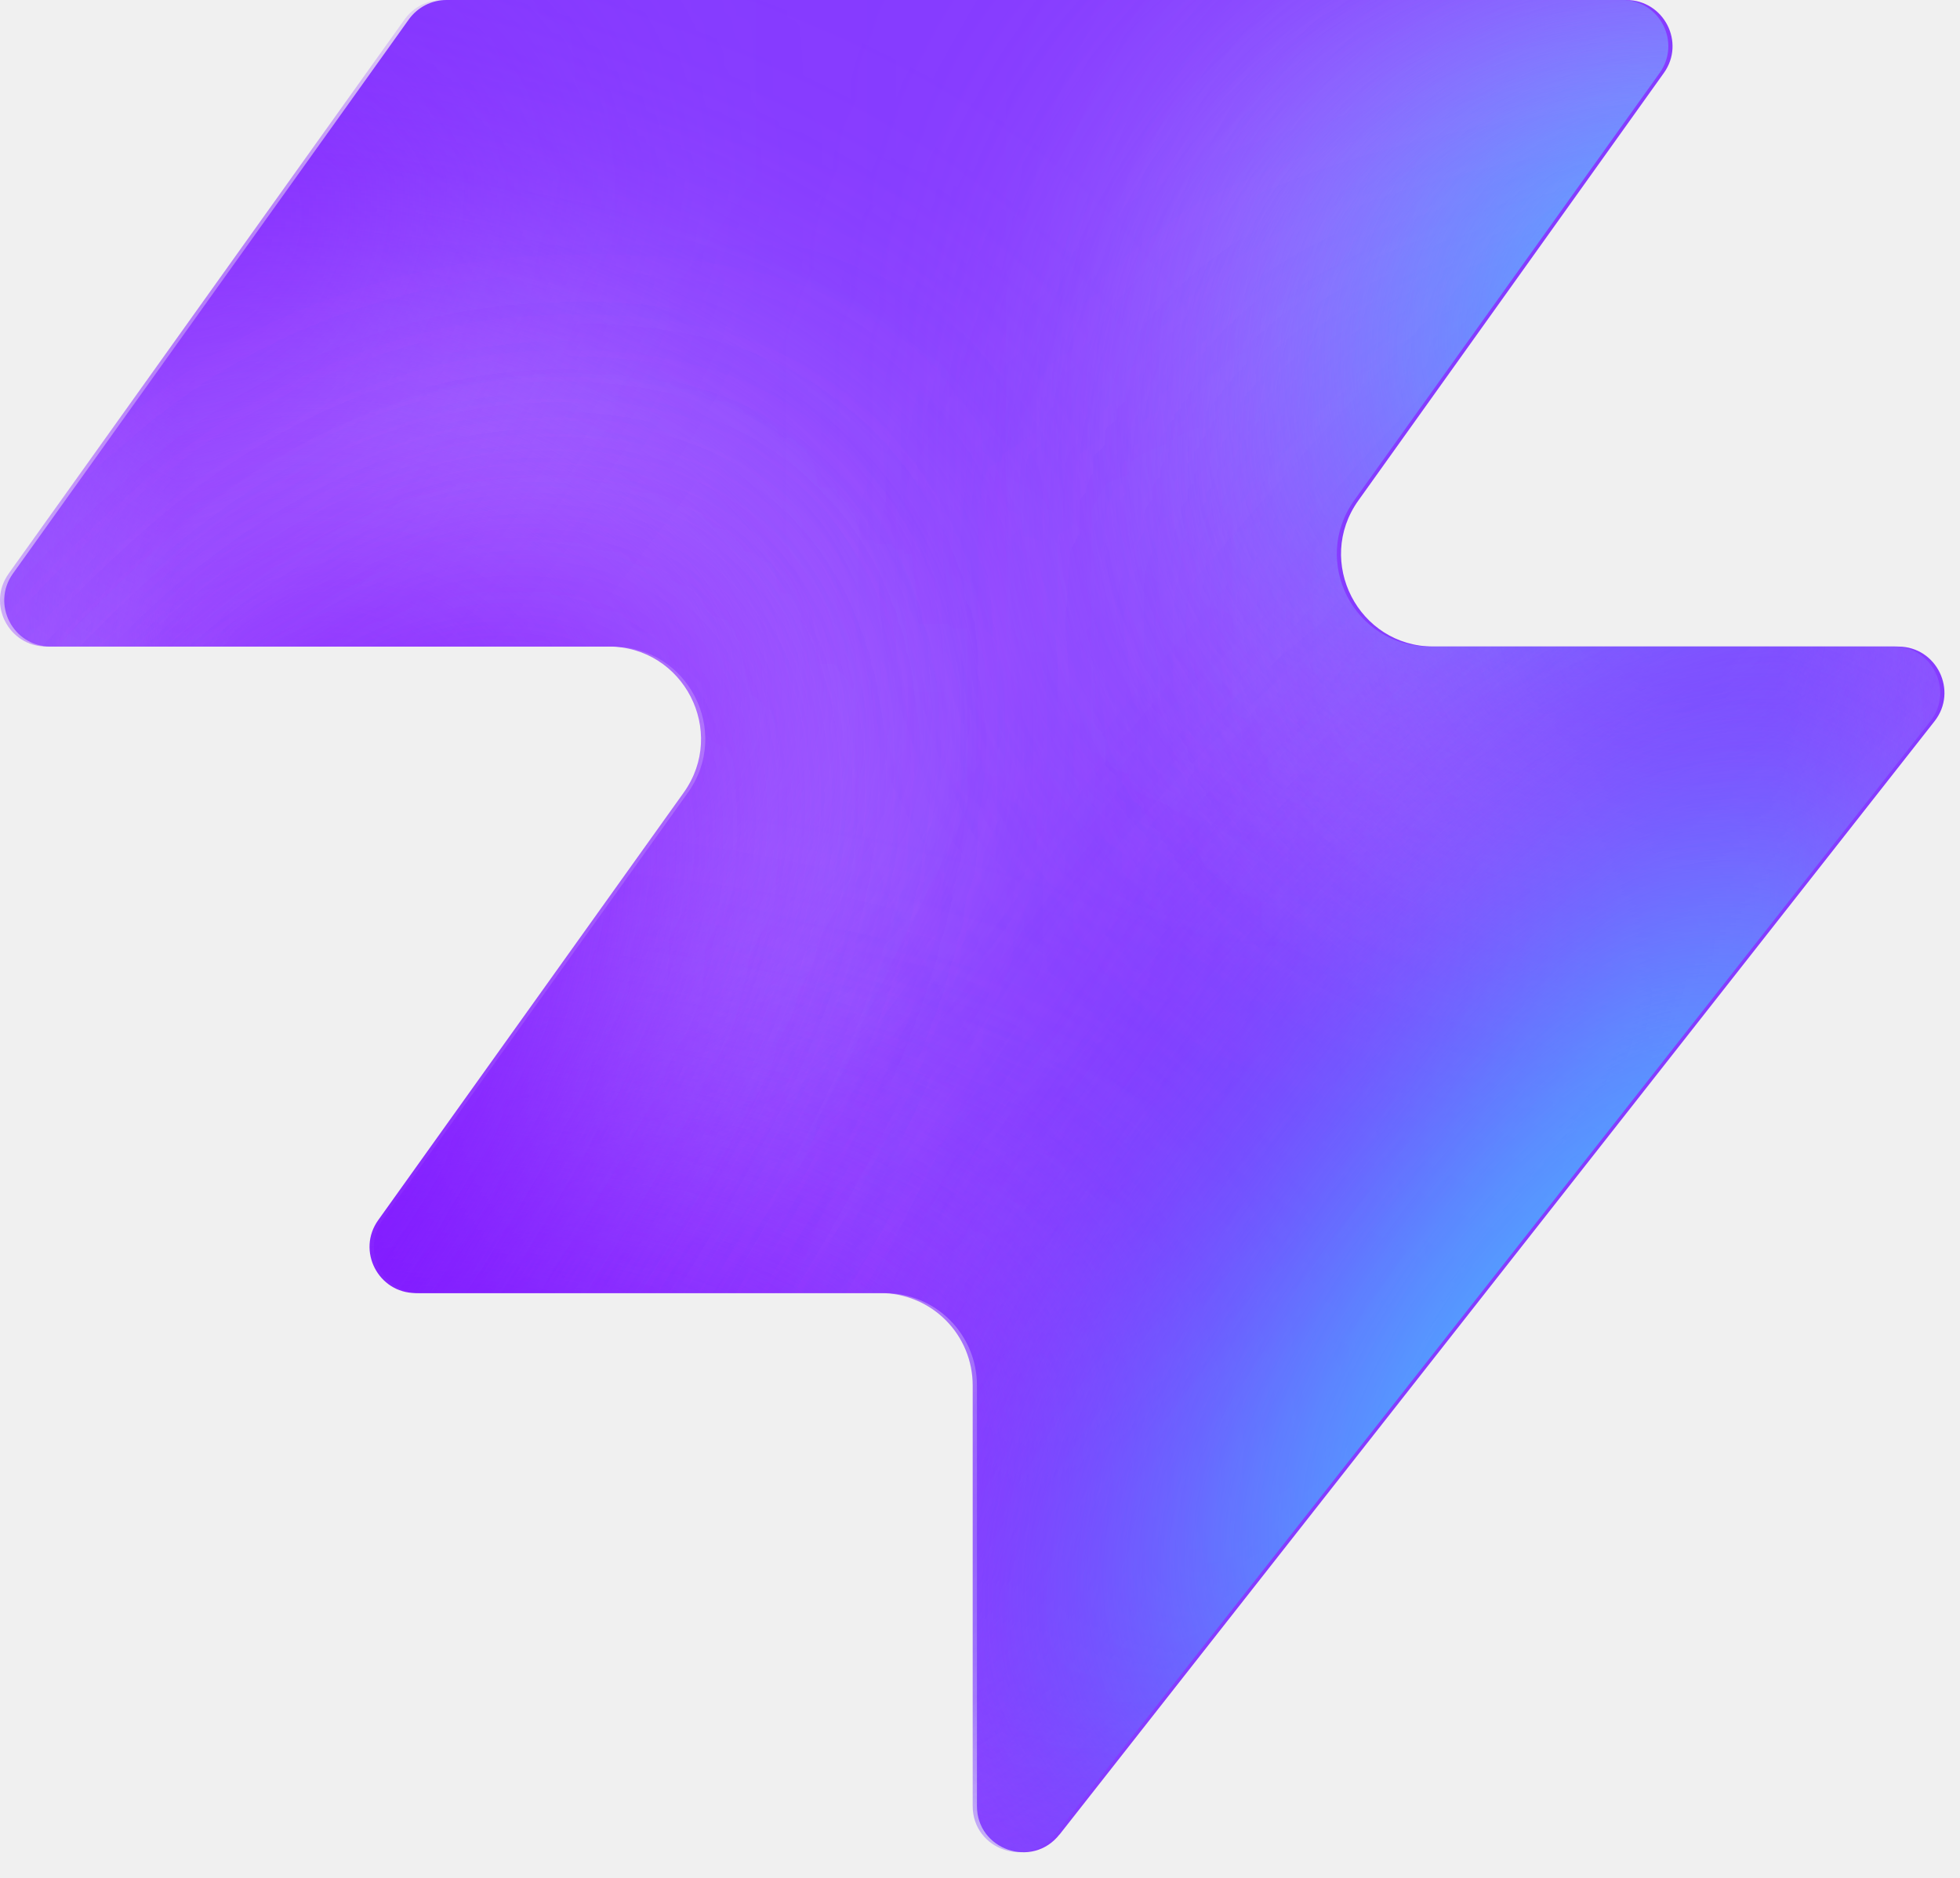
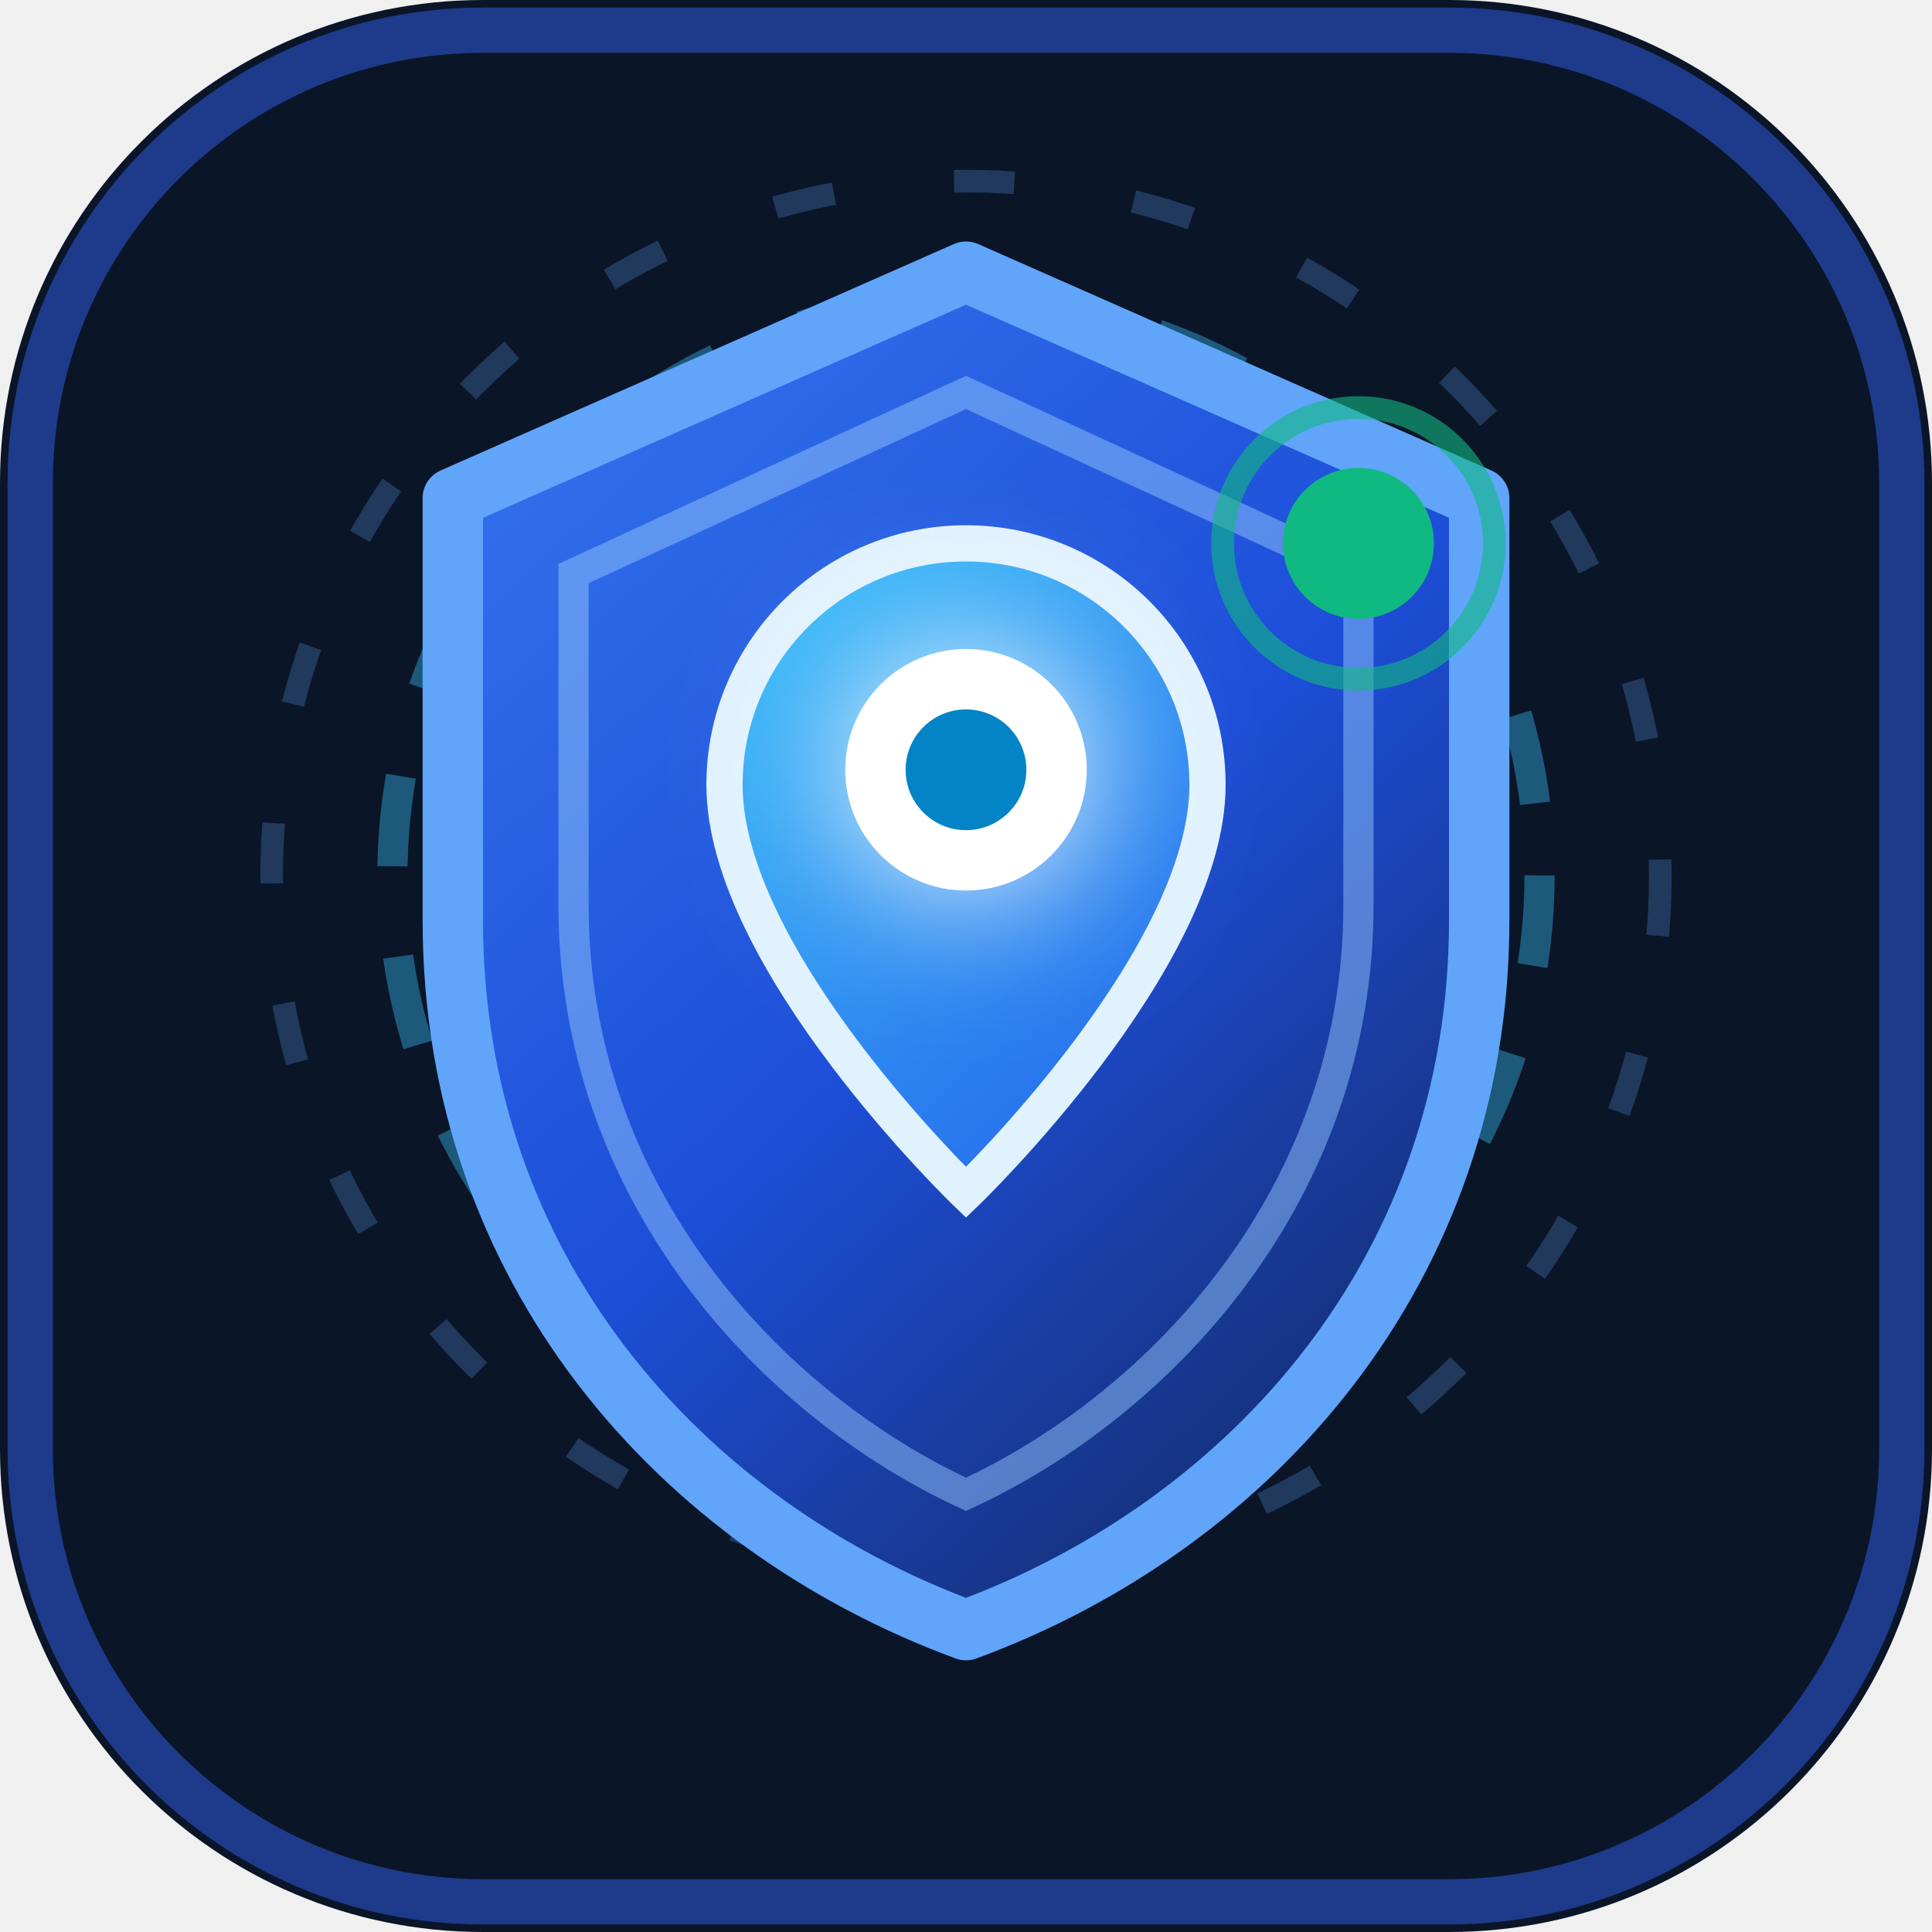
- <svg xmlns="http://www.w3.org/2000/svg" width="48" height="46" fill="none" viewBox="0 0 48 46">
-   <path fill="#863bff" d="M25.946 44.938c-.664.845-2.021.375-2.021-.698V33.937a2.26 2.26 0 0 0-2.262-2.262H10.287c-.92 0-1.456-1.04-.92-1.788l7.48-10.471c1.07-1.497 0-3.578-1.842-3.578H1.237c-.92 0-1.456-1.04-.92-1.788L10.013.474c.214-.297.556-.474.92-.474h28.894c.92 0 1.456 1.04.92 1.788l-7.48 10.471c-1.07 1.498 0 3.579 1.842 3.579h11.377c.943 0 1.473 1.088.89 1.83L25.947 44.94z" style="fill:#863bff;fill:color(display-p3 .525 .23 1);fill-opacity:1" />
-   <mask id="a" width="48" height="46" x="0" y="0" maskUnits="userSpaceOnUse" style="mask-type:alpha">
-     <path fill="#000" d="M25.842 44.938c-.664.844-2.021.375-2.021-.698V33.937a2.26 2.26 0 0 0-2.262-2.262H10.183c-.92 0-1.456-1.04-.92-1.788l7.48-10.471c1.07-1.498 0-3.579-1.842-3.579H1.133c-.92 0-1.456-1.04-.92-1.787L9.91.473c.214-.297.556-.474.92-.474h28.894c.92 0 1.456 1.04.92 1.788l-7.48 10.471c-1.07 1.498 0 3.578 1.842 3.578h11.377c.943 0 1.473 1.088.89 1.832L25.843 44.94z" style="fill:#000;fill-opacity:1" />
-   </mask>
-   <g mask="url(#a)">
-     <g filter="url(#b)">
-       <ellipse cx="5.508" cy="14.704" fill="#ede6ff" rx="5.508" ry="14.704" style="fill:#ede6ff;fill:color(display-p3 .927 .903 1);fill-opacity:1" transform="matrix(.00324 1 1 -.00324 -4.47 31.516)" />
-     </g>
-     <g filter="url(#c)">
-       <ellipse cx="10.399" cy="29.851" fill="#ede6ff" rx="10.399" ry="29.851" style="fill:#ede6ff;fill:color(display-p3 .927 .903 1);fill-opacity:1" transform="matrix(.00324 1 1 -.00324 -39.328 7.883)" />
-     </g>
-     <g filter="url(#d)">
-       <ellipse cx="5.508" cy="30.487" fill="#7e14ff" rx="5.508" ry="30.487" style="fill:#7e14ff;fill:color(display-p3 .492 .077 1);fill-opacity:1" transform="rotate(89.814 -25.913 -14.639)scale(1 -1)" />
-     </g>
-     <g filter="url(#e)">
-       <ellipse cx="5.508" cy="30.599" fill="#7e14ff" rx="5.508" ry="30.599" style="fill:#7e14ff;fill:color(display-p3 .492 .077 1);fill-opacity:1" transform="rotate(89.814 -32.644 -3.334)scale(1 -1)" />
-     </g>
-     <g filter="url(#f)">
-       <ellipse cx="5.508" cy="30.599" fill="#7e14ff" rx="5.508" ry="30.599" style="fill:#7e14ff;fill:color(display-p3 .492 .077 1);fill-opacity:1" transform="matrix(.00324 1 1 -.00324 -34.34 30.47)" />
-     </g>
-     <g filter="url(#g)">
-       <ellipse cx="14.072" cy="22.078" fill="#ede6ff" rx="14.072" ry="22.078" style="fill:#ede6ff;fill:color(display-p3 .927 .903 1);fill-opacity:1" transform="rotate(93.35 24.506 48.493)scale(-1 1)" />
-     </g>
-     <g filter="url(#h)">
-       <ellipse cx="3.47" cy="21.501" fill="#7e14ff" rx="3.47" ry="21.501" style="fill:#7e14ff;fill:color(display-p3 .492 .077 1);fill-opacity:1" transform="rotate(89.009 28.708 47.59)scale(-1 1)" />
-     </g>
-     <g filter="url(#i)">
-       <ellipse cx="3.47" cy="21.501" fill="#7e14ff" rx="3.47" ry="21.501" style="fill:#7e14ff;fill:color(display-p3 .492 .077 1);fill-opacity:1" transform="rotate(89.009 28.708 47.59)scale(-1 1)" />
-     </g>
-     <g filter="url(#j)">
-       <ellipse cx=".387" cy="8.972" fill="#7e14ff" rx="4.407" ry="29.108" style="fill:#7e14ff;fill:color(display-p3 .492 .077 1);fill-opacity:1" transform="rotate(39.51 .387 8.972)" />
-     </g>
-     <g filter="url(#k)">
-       <ellipse cx="47.523" cy="-6.092" fill="#7e14ff" rx="4.407" ry="29.108" style="fill:#7e14ff;fill:color(display-p3 .492 .077 1);fill-opacity:1" transform="rotate(37.892 47.523 -6.092)" />
-     </g>
-     <g filter="url(#l)">
-       <ellipse cx="41.412" cy="6.333" fill="#47bfff" rx="5.971" ry="9.665" style="fill:#47bfff;fill:color(display-p3 .28 .748 1);fill-opacity:1" transform="rotate(37.892 41.412 6.333)" />
-     </g>
-     <g filter="url(#m)">
-       <ellipse cx="-1.879" cy="38.332" fill="#7e14ff" rx="4.407" ry="29.108" style="fill:#7e14ff;fill:color(display-p3 .492 .077 1);fill-opacity:1" transform="rotate(37.892 -1.88 38.332)" />
-     </g>
-     <g filter="url(#n)">
-       <ellipse cx="-1.879" cy="38.332" fill="#7e14ff" rx="4.407" ry="29.108" style="fill:#7e14ff;fill:color(display-p3 .492 .077 1);fill-opacity:1" transform="rotate(37.892 -1.88 38.332)" />
-     </g>
-     <g filter="url(#o)">
-       <ellipse cx="35.651" cy="29.907" fill="#7e14ff" rx="4.407" ry="29.108" style="fill:#7e14ff;fill:color(display-p3 .492 .077 1);fill-opacity:1" transform="rotate(37.892 35.651 29.907)" />
-     </g>
-     <g filter="url(#p)">
-       <ellipse cx="38.418" cy="32.4" fill="#47bfff" rx="5.971" ry="15.297" style="fill:#47bfff;fill:color(display-p3 .28 .748 1);fill-opacity:1" transform="rotate(37.892 38.418 32.4)" />
-     </g>
-   </g>
+ <svg xmlns="http://www.w3.org/2000/svg" viewBox="0 0 64 64" fill="none">
  <defs>
-     <filter id="b" width="60.045" height="41.654" x="-19.77" y="16.149" color-interpolation-filters="sRGB" filterUnits="userSpaceOnUse">
-       <feFlood flood-opacity="0" result="BackgroundImageFix" />
-       <feBlend in="SourceGraphic" in2="BackgroundImageFix" result="shape" />
-       <feGaussianBlur result="effect1_foregroundBlur_2002_17158" stdDeviation="7.659" />
-     </filter>
-     <filter id="c" width="90.34" height="51.437" x="-54.613" y="-7.533" color-interpolation-filters="sRGB" filterUnits="userSpaceOnUse">
-       <feFlood flood-opacity="0" result="BackgroundImageFix" />
-       <feBlend in="SourceGraphic" in2="BackgroundImageFix" result="shape" />
-       <feGaussianBlur result="effect1_foregroundBlur_2002_17158" stdDeviation="7.659" />
-     </filter>
-     <filter id="d" width="79.355" height="29.4" x="-49.64" y="2.03" color-interpolation-filters="sRGB" filterUnits="userSpaceOnUse">
-       <feFlood flood-opacity="0" result="BackgroundImageFix" />
-       <feBlend in="SourceGraphic" in2="BackgroundImageFix" result="shape" />
-       <feGaussianBlur result="effect1_foregroundBlur_2002_17158" stdDeviation="4.596" />
-     </filter>
-     <filter id="e" width="79.579" height="29.4" x="-45.045" y="20.029" color-interpolation-filters="sRGB" filterUnits="userSpaceOnUse">
-       <feFlood flood-opacity="0" result="BackgroundImageFix" />
-       <feBlend in="SourceGraphic" in2="BackgroundImageFix" result="shape" />
-       <feGaussianBlur result="effect1_foregroundBlur_2002_17158" stdDeviation="4.596" />
-     </filter>
-     <filter id="f" width="79.579" height="29.4" x="-43.513" y="21.178" color-interpolation-filters="sRGB" filterUnits="userSpaceOnUse">
-       <feFlood flood-opacity="0" result="BackgroundImageFix" />
-       <feBlend in="SourceGraphic" in2="BackgroundImageFix" result="shape" />
-       <feGaussianBlur result="effect1_foregroundBlur_2002_17158" stdDeviation="4.596" />
-     </filter>
-     <filter id="g" width="74.749" height="58.852" x="15.756" y="-17.901" color-interpolation-filters="sRGB" filterUnits="userSpaceOnUse">
-       <feFlood flood-opacity="0" result="BackgroundImageFix" />
-       <feBlend in="SourceGraphic" in2="BackgroundImageFix" result="shape" />
-       <feGaussianBlur result="effect1_foregroundBlur_2002_17158" stdDeviation="7.659" />
-     </filter>
-     <filter id="h" width="61.377" height="25.362" x="23.548" y="2.284" color-interpolation-filters="sRGB" filterUnits="userSpaceOnUse">
-       <feFlood flood-opacity="0" result="BackgroundImageFix" />
-       <feBlend in="SourceGraphic" in2="BackgroundImageFix" result="shape" />
-       <feGaussianBlur result="effect1_foregroundBlur_2002_17158" stdDeviation="4.596" />
-     </filter>
-     <filter id="i" width="61.377" height="25.362" x="23.548" y="2.284" color-interpolation-filters="sRGB" filterUnits="userSpaceOnUse">
-       <feFlood flood-opacity="0" result="BackgroundImageFix" />
-       <feBlend in="SourceGraphic" in2="BackgroundImageFix" result="shape" />
-       <feGaussianBlur result="effect1_foregroundBlur_2002_17158" stdDeviation="4.596" />
-     </filter>
-     <filter id="j" width="56.045" height="63.649" x="-27.636" y="-22.853" color-interpolation-filters="sRGB" filterUnits="userSpaceOnUse">
-       <feFlood flood-opacity="0" result="BackgroundImageFix" />
-       <feBlend in="SourceGraphic" in2="BackgroundImageFix" result="shape" />
-       <feGaussianBlur result="effect1_foregroundBlur_2002_17158" stdDeviation="4.596" />
-     </filter>
-     <filter id="k" width="54.814" height="64.646" x="20.116" y="-38.415" color-interpolation-filters="sRGB" filterUnits="userSpaceOnUse">
-       <feFlood flood-opacity="0" result="BackgroundImageFix" />
-       <feBlend in="SourceGraphic" in2="BackgroundImageFix" result="shape" />
-       <feGaussianBlur result="effect1_foregroundBlur_2002_17158" stdDeviation="4.596" />
-     </filter>
-     <filter id="l" width="33.541" height="35.313" x="24.641" y="-11.323" color-interpolation-filters="sRGB" filterUnits="userSpaceOnUse">
-       <feFlood flood-opacity="0" result="BackgroundImageFix" />
-       <feBlend in="SourceGraphic" in2="BackgroundImageFix" result="shape" />
-       <feGaussianBlur result="effect1_foregroundBlur_2002_17158" stdDeviation="4.596" />
-     </filter>
-     <filter id="m" width="54.814" height="64.646" x="-29.286" y="6.009" color-interpolation-filters="sRGB" filterUnits="userSpaceOnUse">
-       <feFlood flood-opacity="0" result="BackgroundImageFix" />
-       <feBlend in="SourceGraphic" in2="BackgroundImageFix" result="shape" />
-       <feGaussianBlur result="effect1_foregroundBlur_2002_17158" stdDeviation="4.596" />
-     </filter>
-     <filter id="n" width="54.814" height="64.646" x="-29.286" y="6.009" color-interpolation-filters="sRGB" filterUnits="userSpaceOnUse">
-       <feFlood flood-opacity="0" result="BackgroundImageFix" />
-       <feBlend in="SourceGraphic" in2="BackgroundImageFix" result="shape" />
-       <feGaussianBlur result="effect1_foregroundBlur_2002_17158" stdDeviation="4.596" />
-     </filter>
-     <filter id="o" width="54.814" height="64.646" x="8.244" y="-2.416" color-interpolation-filters="sRGB" filterUnits="userSpaceOnUse">
-       <feFlood flood-opacity="0" result="BackgroundImageFix" />
-       <feBlend in="SourceGraphic" in2="BackgroundImageFix" result="shape" />
-       <feGaussianBlur result="effect1_foregroundBlur_2002_17158" stdDeviation="4.596" />
-     </filter>
-     <filter id="p" width="39.409" height="43.623" x="18.713" y="10.588" color-interpolation-filters="sRGB" filterUnits="userSpaceOnUse">
-       <feFlood flood-opacity="0" result="BackgroundImageFix" />
-       <feBlend in="SourceGraphic" in2="BackgroundImageFix" result="shape" />
-       <feGaussianBlur result="effect1_foregroundBlur_2002_17158" stdDeviation="4.596" />
+     <linearGradient id="shieldBg" x1="8" y1="6" x2="56" y2="58" gradientUnits="userSpaceOnUse">
+       <stop stop-color="#3B82F6" />
+       <stop offset="0.5" stop-color="#1D4ED8" />
+       <stop offset="1" stop-color="#0F172A" />
+     </linearGradient>
+     <linearGradient id="coreGlow" x1="24" y1="20" x2="40" y2="38" gradientUnits="userSpaceOnUse">
+       <stop stop-color="#38BDF8" />
+       <stop offset="1" stop-color="#2563EB" />
+     </linearGradient>
+     <filter id="glow" x="14" y="10" width="36" height="36" filterUnits="userSpaceOnUse">
+       <feGaussianBlur stdDeviation="2.5" result="blur" />
+       <feComposite in="SourceGraphic" in2="blur" operator="over" />
    </filter>
  </defs>
+   <rect width="64" height="64" rx="16" fill="#0B1528" />
+   <rect x="1" y="1" width="62" height="62" rx="15" stroke="#1E3A8A" stroke-width="1.5" />
+   <circle cx="32" cy="29" r="19" stroke="#38BDF8" stroke-width="1" stroke-dasharray="3 3" opacity="0.4" />
+   <circle cx="32" cy="29" r="23" stroke="#60A5FA" stroke-width="0.75" stroke-dasharray="2 4" opacity="0.25" />
+   <path d="M32 9L49 16.5V30.5C49 42 41.5 50.5 32 54C22.5 50.5 15 42 15 30.5V16.5L32 9Z" fill="url(#shieldBg)" stroke="#60A5FA" stroke-width="2" stroke-linejoin="round" />
+   <path d="M32 13L45 19V30C45 39.5 38.5 46.5 32 49.5C25.5 46.5 19 39.5 19 30V19L32 13Z" stroke="#93C5FD" stroke-width="1" stroke-opacity="0.5" fill="none" />
+   <path d="M32 18C27.58 18 24 21.58 24 26C24 31.8 32 39.5 32 39.5C32 39.5 40 31.8 40 26C40 21.58 36.42 18 32 18Z" fill="url(#coreGlow)" stroke="#E0F2FE" stroke-width="1.2" />
+   <circle cx="32" cy="25.5" r="4" fill="#FFFFFF" filter="url(#glow)" />
+   <circle cx="32" cy="25.5" r="2" fill="#0284C7" />
+   <circle cx="45" cy="18" r="2.5" fill="#10B981" />
+   <circle cx="45" cy="18" r="4.5" stroke="#10B981" stroke-width="0.75" opacity="0.6" />
</svg>
